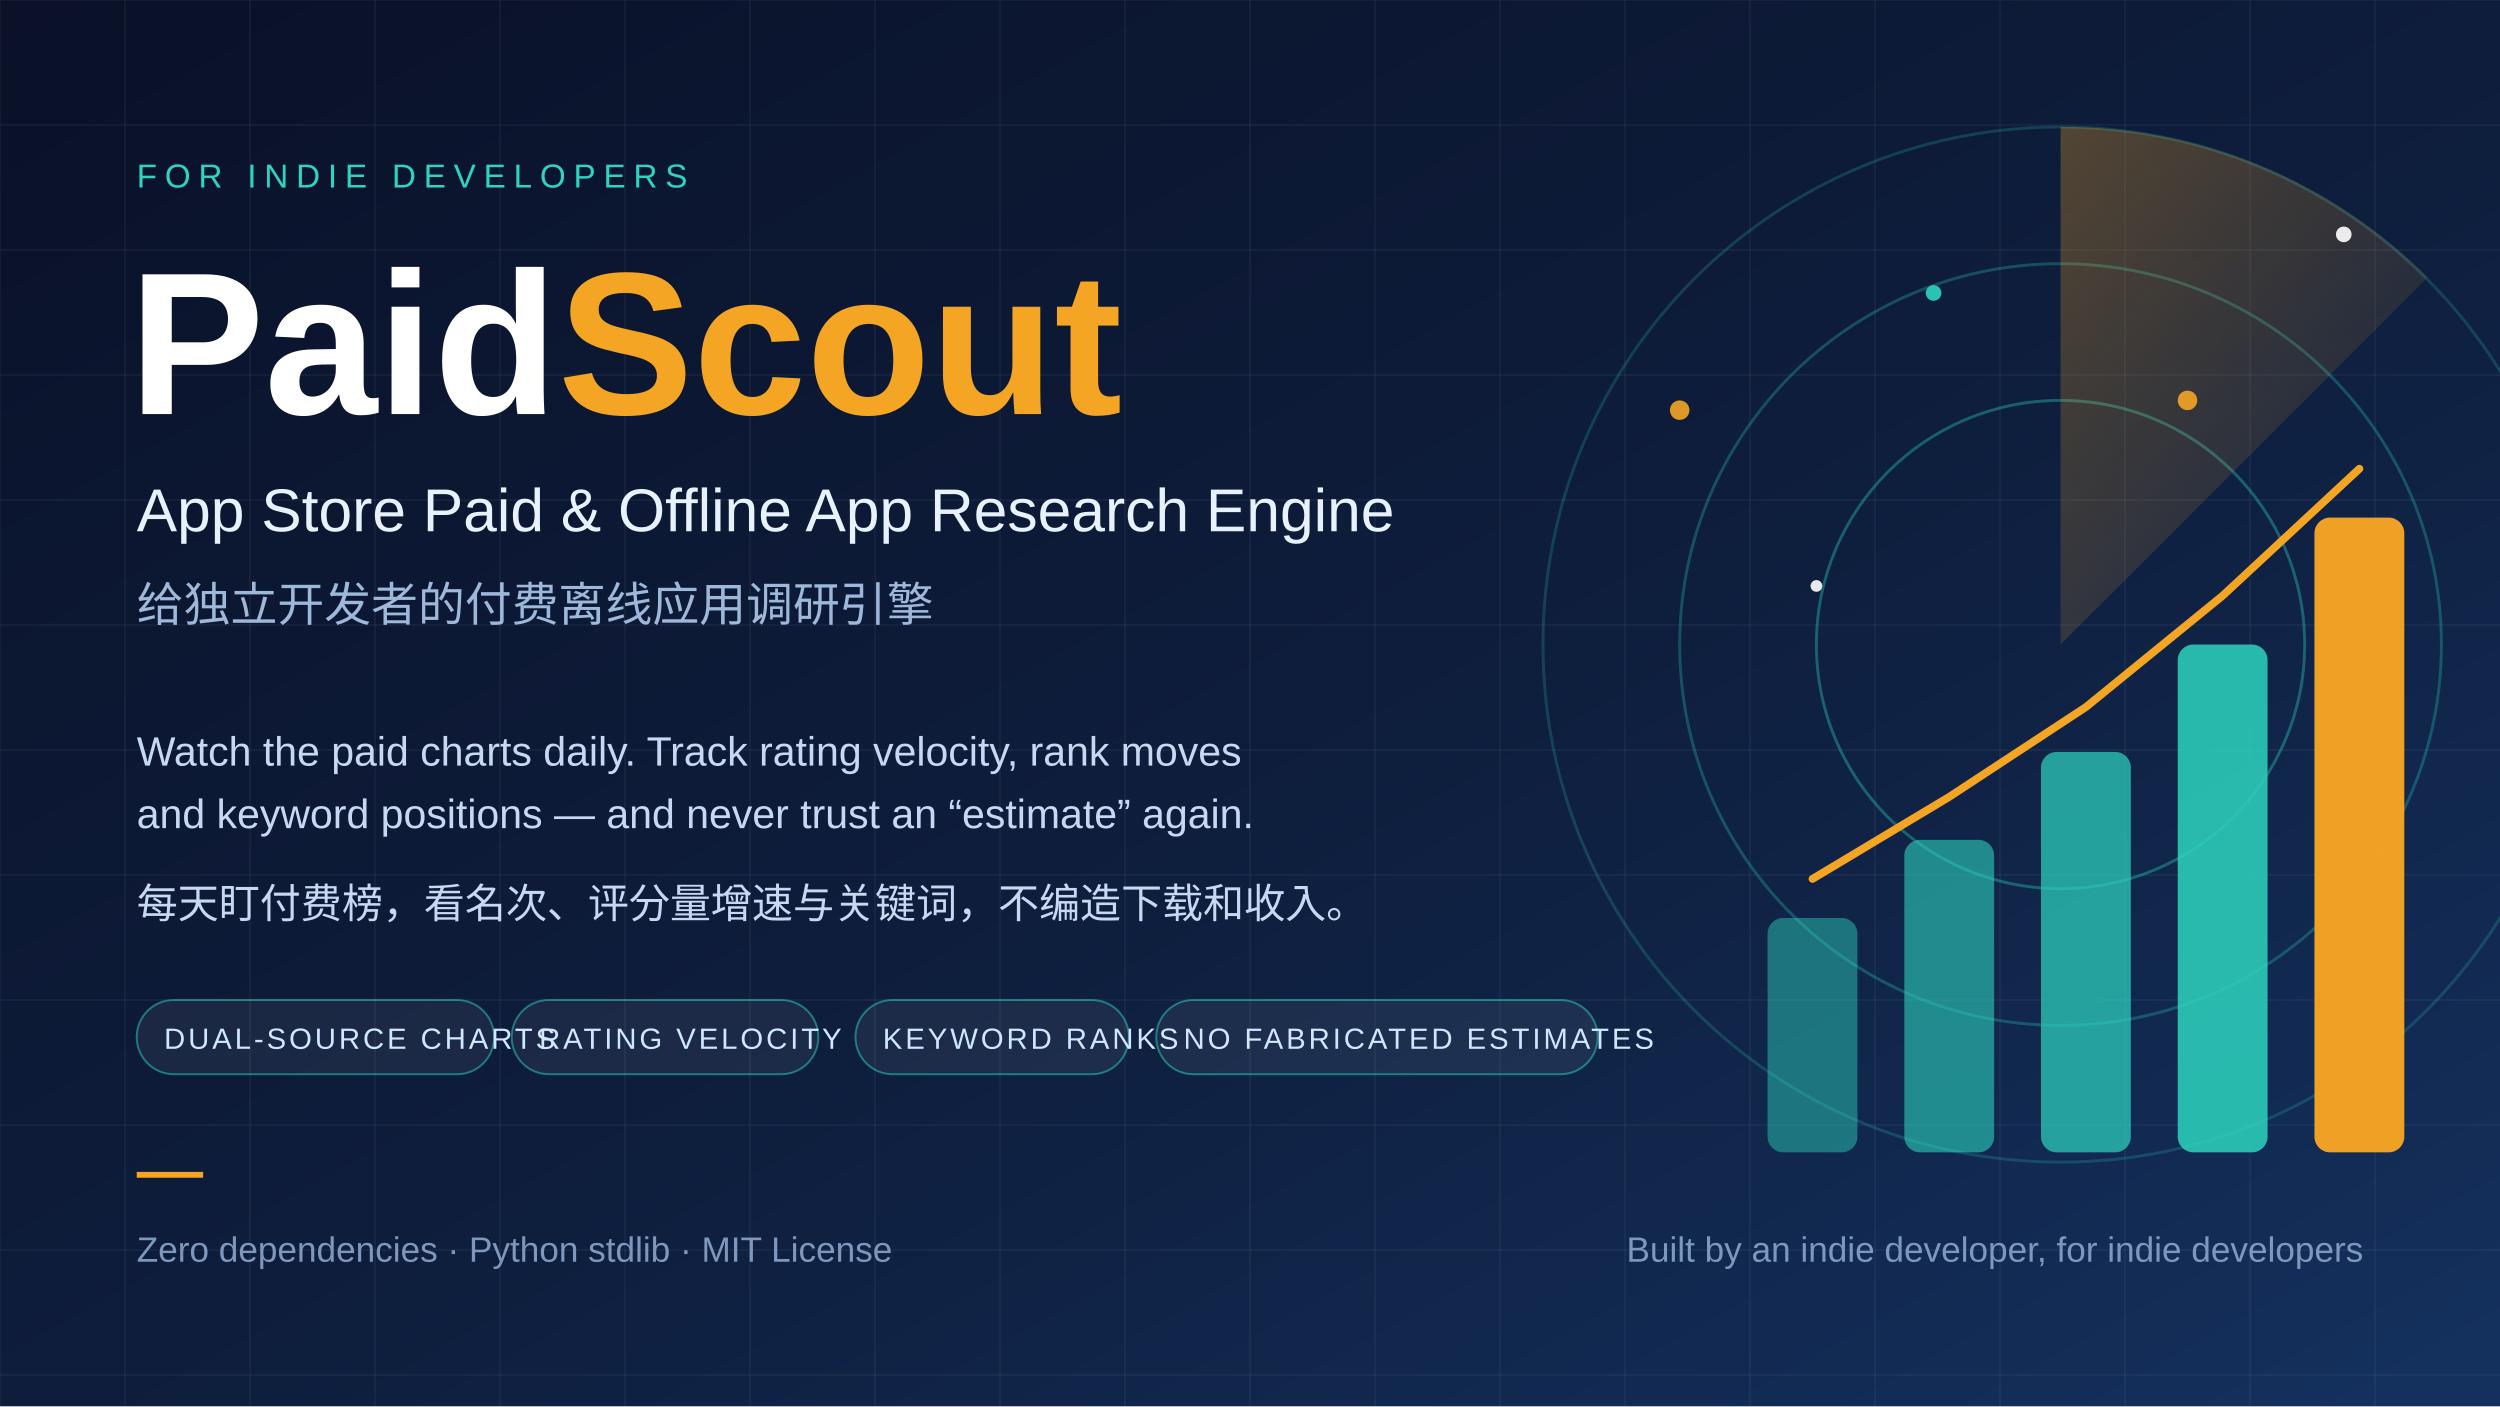
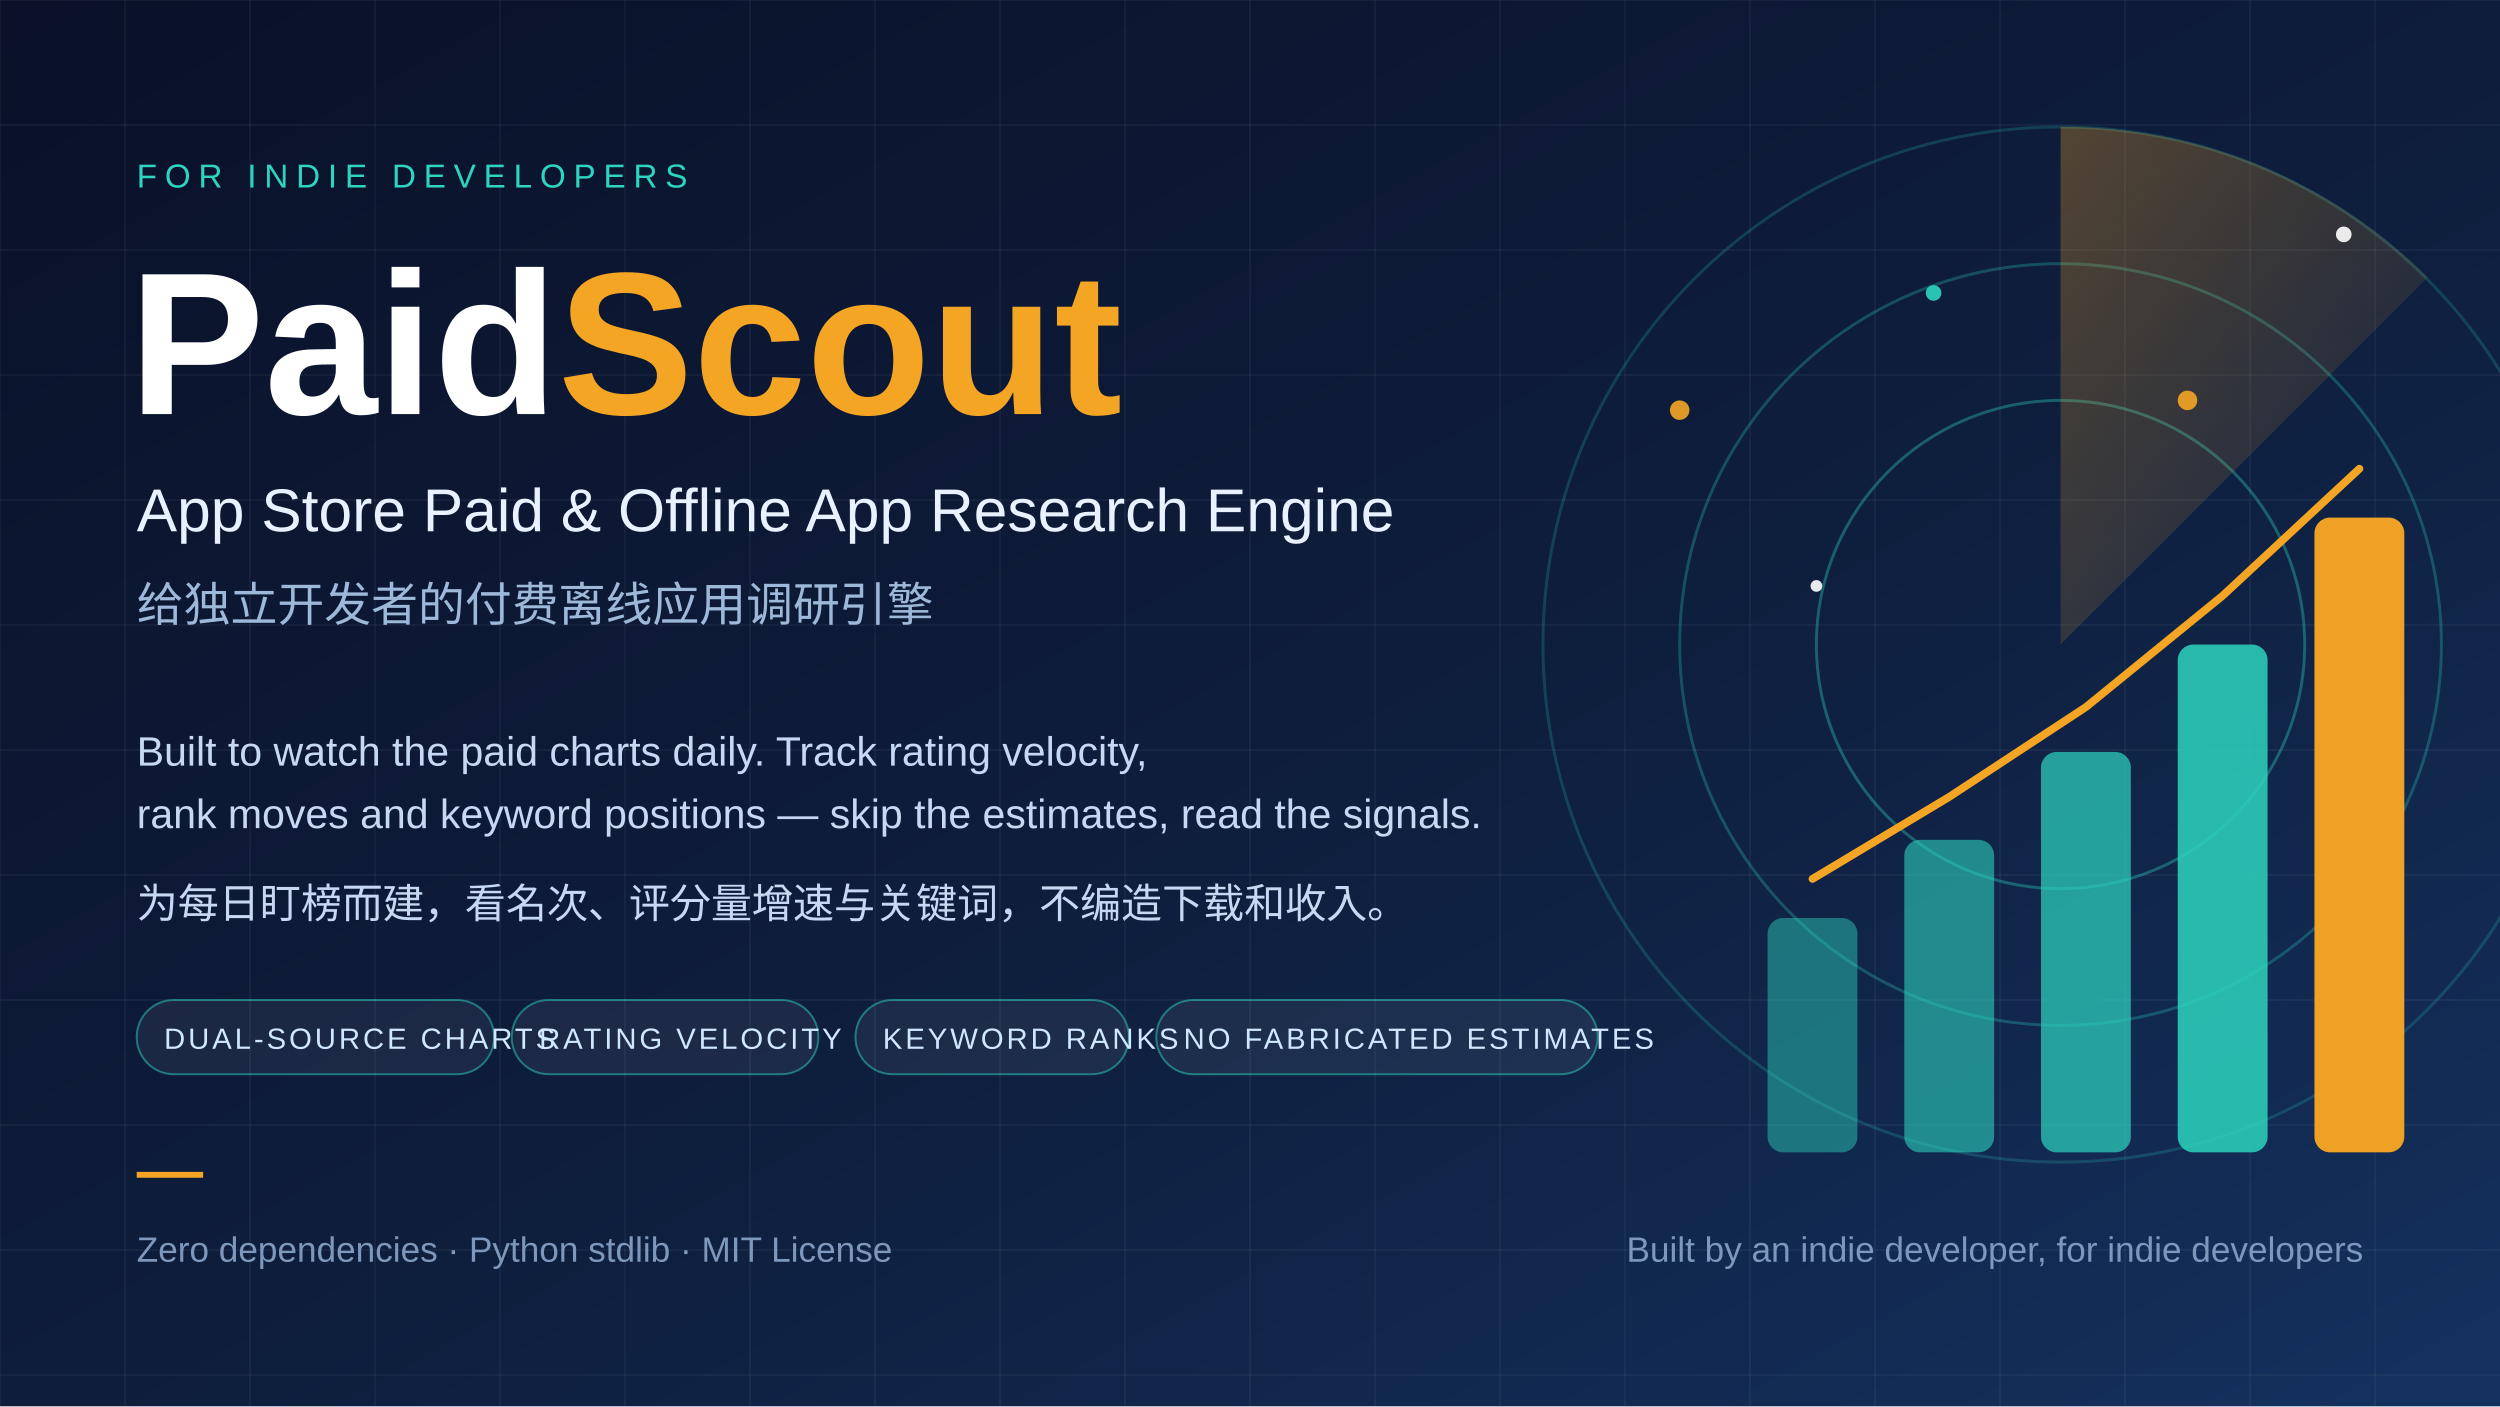
<svg xmlns="http://www.w3.org/2000/svg" width="1280" height="720" viewBox="0 0 1280 720">
  <defs>
    <linearGradient id="bg" x1="0" y1="0" x2="1" y2="1">
      <stop offset="0" stop-color="#0A1128" />
      <stop offset="0.55" stop-color="#0E1E3D" />
      <stop offset="1" stop-color="#14315E" />
    </linearGradient>
    <linearGradient id="sweep" x1="0" y1="0" x2="1" y2="1">
      <stop offset="0" stop-color="#F5A524" stop-opacity="0.30" />
      <stop offset="1" stop-color="#F5A524" stop-opacity="0" />
    </linearGradient>
  </defs>
  <rect width="1280" height="720" fill="url(#bg)" />
  <line x1="0" y1="0" x2="0" y2="720" stroke="#FFFFFF" stroke-opacity="0.04" />
  <line x1="64" y1="0" x2="64" y2="720" stroke="#FFFFFF" stroke-opacity="0.04" />
  <line x1="128" y1="0" x2="128" y2="720" stroke="#FFFFFF" stroke-opacity="0.04" />
  <line x1="192" y1="0" x2="192" y2="720" stroke="#FFFFFF" stroke-opacity="0.04" />
  <line x1="256" y1="0" x2="256" y2="720" stroke="#FFFFFF" stroke-opacity="0.04" />
  <line x1="320" y1="0" x2="320" y2="720" stroke="#FFFFFF" stroke-opacity="0.04" />
  <line x1="384" y1="0" x2="384" y2="720" stroke="#FFFFFF" stroke-opacity="0.04" />
  <line x1="448" y1="0" x2="448" y2="720" stroke="#FFFFFF" stroke-opacity="0.04" />
  <line x1="512" y1="0" x2="512" y2="720" stroke="#FFFFFF" stroke-opacity="0.04" />
  <line x1="576" y1="0" x2="576" y2="720" stroke="#FFFFFF" stroke-opacity="0.04" />
  <line x1="640" y1="0" x2="640" y2="720" stroke="#FFFFFF" stroke-opacity="0.04" />
  <line x1="704" y1="0" x2="704" y2="720" stroke="#FFFFFF" stroke-opacity="0.04" />
  <line x1="768" y1="0" x2="768" y2="720" stroke="#FFFFFF" stroke-opacity="0.04" />
  <line x1="832" y1="0" x2="832" y2="720" stroke="#FFFFFF" stroke-opacity="0.04" />
  <line x1="896" y1="0" x2="896" y2="720" stroke="#FFFFFF" stroke-opacity="0.04" />
  <line x1="960" y1="0" x2="960" y2="720" stroke="#FFFFFF" stroke-opacity="0.04" />
  <line x1="1024" y1="0" x2="1024" y2="720" stroke="#FFFFFF" stroke-opacity="0.04" />
  <line x1="1088" y1="0" x2="1088" y2="720" stroke="#FFFFFF" stroke-opacity="0.04" />
  <line x1="1152" y1="0" x2="1152" y2="720" stroke="#FFFFFF" stroke-opacity="0.04" />
  <line x1="1216" y1="0" x2="1216" y2="720" stroke="#FFFFFF" stroke-opacity="0.04" />
  <line x1="0" y1="0" x2="1280" y2="0" stroke="#FFFFFF" stroke-opacity="0.04" />
  <line x1="0" y1="64" x2="1280" y2="64" stroke="#FFFFFF" stroke-opacity="0.04" />
  <line x1="0" y1="128" x2="1280" y2="128" stroke="#FFFFFF" stroke-opacity="0.04" />
  <line x1="0" y1="192" x2="1280" y2="192" stroke="#FFFFFF" stroke-opacity="0.04" />
  <line x1="0" y1="256" x2="1280" y2="256" stroke="#FFFFFF" stroke-opacity="0.04" />
  <line x1="0" y1="320" x2="1280" y2="320" stroke="#FFFFFF" stroke-opacity="0.04" />
  <line x1="0" y1="384" x2="1280" y2="384" stroke="#FFFFFF" stroke-opacity="0.04" />
  <line x1="0" y1="448" x2="1280" y2="448" stroke="#FFFFFF" stroke-opacity="0.04" />
  <line x1="0" y1="512" x2="1280" y2="512" stroke="#FFFFFF" stroke-opacity="0.04" />
  <line x1="0" y1="576" x2="1280" y2="576" stroke="#FFFFFF" stroke-opacity="0.04" />
  <line x1="0" y1="640" x2="1280" y2="640" stroke="#FFFFFF" stroke-opacity="0.04" />
  <line x1="0" y1="704" x2="1280" y2="704" stroke="#FFFFFF" stroke-opacity="0.04" />
  <circle cx="1055" cy="330" r="265" fill="none" stroke="#2DD4BF" stroke-opacity="0.20" stroke-width="1.5" />
  <circle cx="1055" cy="330" r="195" fill="none" stroke="#2DD4BF" stroke-opacity="0.28" stroke-width="1.5" />
  <circle cx="1055" cy="330" r="125" fill="none" stroke="#2DD4BF" stroke-opacity="0.36" stroke-width="1.5" />
  <path d="M1055 330 L1055 65 A265 265 0 0 1 1243 142 Z" fill="url(#sweep)" />
  <circle cx="860" cy="210" r="5" fill="#F5A524" opacity="0.9" />
  <circle cx="990" cy="150" r="4" fill="#2DD4BF" opacity="0.9" />
  <circle cx="1120" cy="205" r="5" fill="#F5A524" opacity="0.9" />
  <circle cx="1200" cy="120" r="4" fill="#FFFFFF" opacity="0.9" />
  <circle cx="930" cy="300" r="3" fill="#FFFFFF" opacity="0.9" />
  <rect x="905" y="470" width="46" height="120" rx="8" fill="#2DD4BF" opacity="0.45" />
  <rect x="975" y="430" width="46" height="160" rx="8" fill="#2DD4BF" opacity="0.58" />
  <rect x="1045" y="385" width="46" height="205" rx="8" fill="#2DD4BF" opacity="0.71" />
  <rect x="1115" y="330" width="46" height="260" rx="8" fill="#2DD4BF" opacity="0.84" />
  <rect x="1185" y="265" width="46" height="325" rx="8" fill="#F5A524" opacity="0.97" />
  <polyline points="928,450 998,408 1068,362 1138,305 1208,240" fill="none" stroke="#F5A524" stroke-width="4" stroke-linecap="round" />
  <g font-family="Arial,Helvetica,sans-serif">
    <text x="70" y="96" font-size="17" letter-spacing="4" fill="#2DD4BF">FOR INDIE DEVELOPERS</text>
    <text x="66" y="212" font-size="104" font-weight="bold" fill="#FFFFFF">Paid<tspan fill="#F5A524">Scout</tspan>
    </text>
    <text x="70" y="272" font-size="31" fill="#E8F1FF">App Store Paid &amp; Offline App Research Engine</text>
    <text x="70" y="318" font-size="24" fill="#9DB8D9">给独立开发者的付费离线应用调研引擎</text>
-     <text x="70" y="392" font-size="21" fill="#C7D8F2">Watch the paid charts daily. Track rating velocity, rank moves</text>
-     <text x="70" y="424" font-size="21" fill="#C7D8F2">and keyword positions — and never trust an “estimate” again.</text>
-     <text x="70" y="470" font-size="21" fill="#C7D8F2">每天盯付费榜，看名次、评分量增速与关键词，不编造下载和收入。</text>
+     <text x="70" y="392" font-size="21" fill="#C7D8F2">Built to watch the paid charts daily. Track rating velocity,</text>
+     <text x="70" y="424" font-size="21" fill="#C7D8F2">rank moves and keyword positions — skip the estimates, read the signals.</text>
+     <text x="70" y="470" font-size="21" fill="#C7D8F2">为每日盯榜而建，看名次、评分量增速与关键词，不编造下载和收入。</text>
  </g>
  <g>
    <rect x="70" y="512" width="183" height="38" rx="19" fill="#FFFFFF" fill-opacity="0.06" stroke="#2DD4BF" stroke-opacity="0.5" />
    <text x="84" y="537" font-family="Arial,Helvetica,sans-serif" font-size="15" letter-spacing="1.5" fill="#CFE8FF">DUAL-SOURCE CHARTS</text>
  </g>
  <g>
    <rect x="262" y="512" width="157" height="38" rx="19" fill="#FFFFFF" fill-opacity="0.06" stroke="#2DD4BF" stroke-opacity="0.5" />
    <text x="276" y="537" font-family="Arial,Helvetica,sans-serif" font-size="15" letter-spacing="1.5" fill="#CFE8FF">RATING VELOCITY</text>
  </g>
  <g>
    <rect x="438" y="512" width="140" height="38" rx="19" fill="#FFFFFF" fill-opacity="0.06" stroke="#2DD4BF" stroke-opacity="0.5" />
    <text x="452" y="537" font-family="Arial,Helvetica,sans-serif" font-size="15" letter-spacing="1.5" fill="#CFE8FF">KEYWORD RANKS</text>
  </g>
  <g>
    <rect x="592" y="512" width="226" height="38" rx="19" fill="#FFFFFF" fill-opacity="0.06" stroke="#2DD4BF" stroke-opacity="0.5" />
    <text x="606" y="537" font-family="Arial,Helvetica,sans-serif" font-size="15" letter-spacing="1.5" fill="#CFE8FF">NO FABRICATED ESTIMATES</text>
  </g>
  <g font-family="Arial,Helvetica,sans-serif">
    <rect x="70" y="600" width="34" height="3" fill="#F5A524" />
    <text x="70" y="646" font-size="18" fill="#7E97BC">Zero dependencies · Python stdlib · MIT License</text>
    <text x="1210" y="646" font-size="18" fill="#7E97BC" text-anchor="end">Built by an indie developer, for indie developers</text>
  </g>
</svg>
